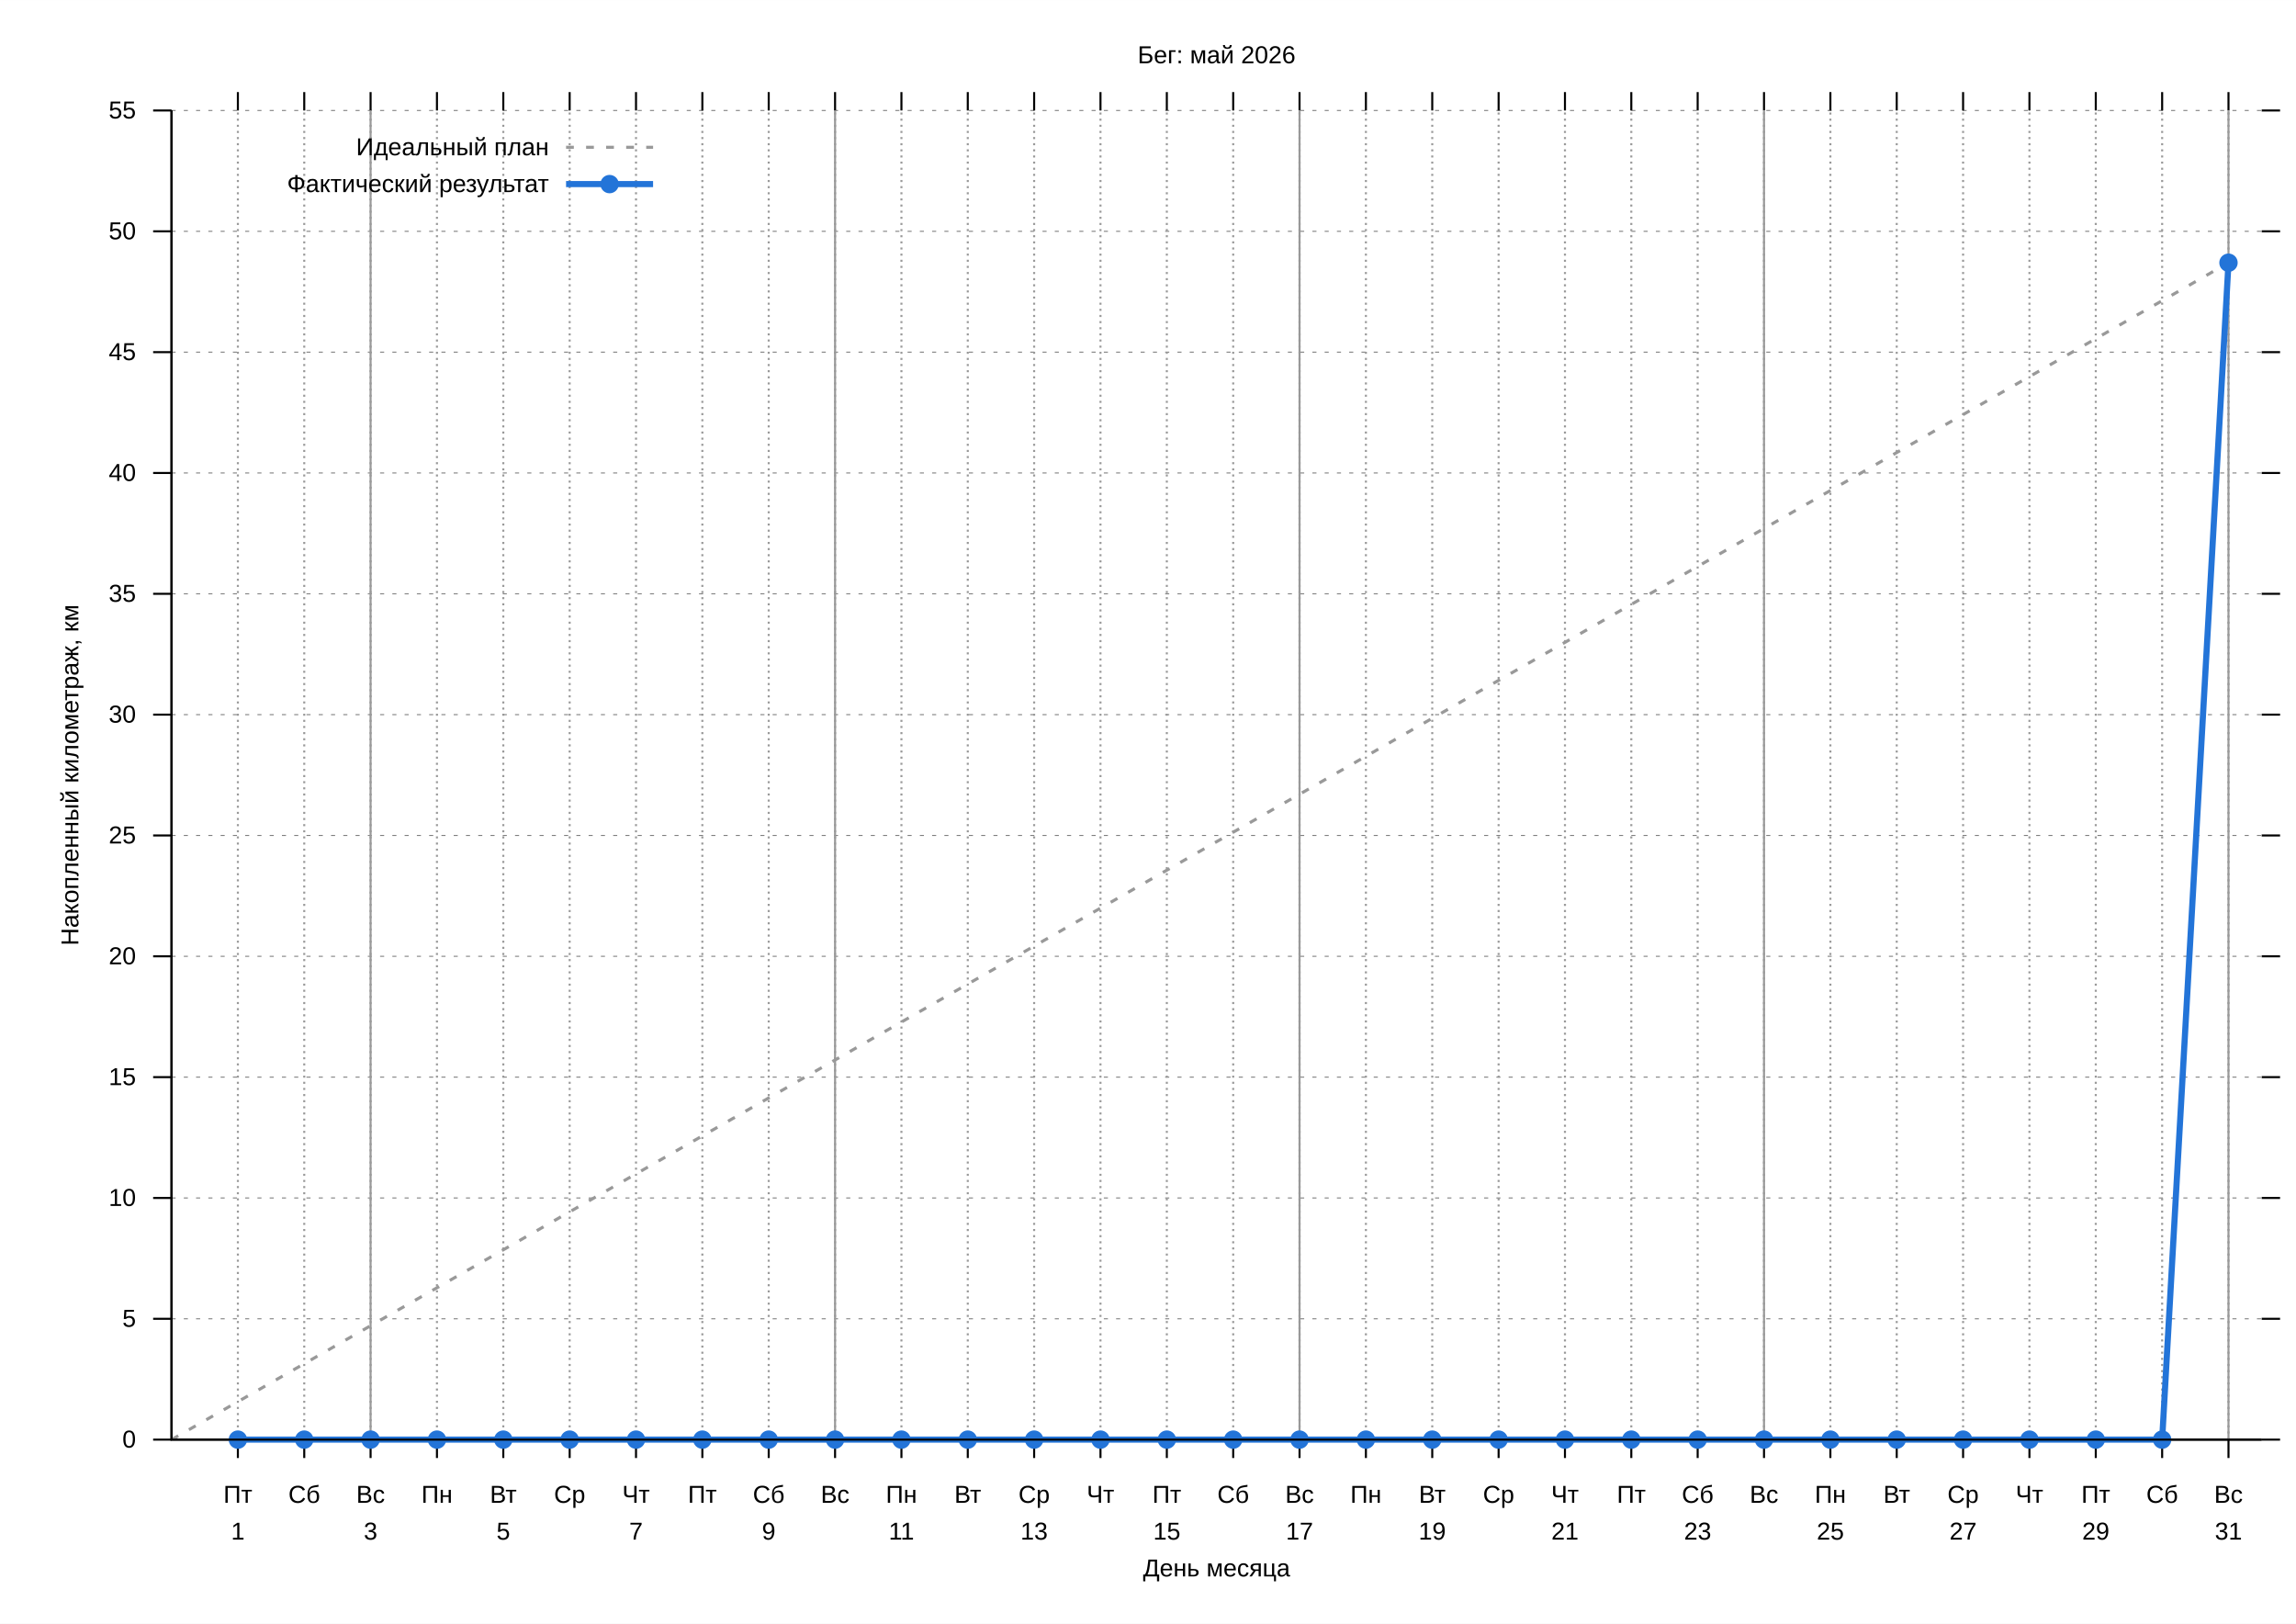
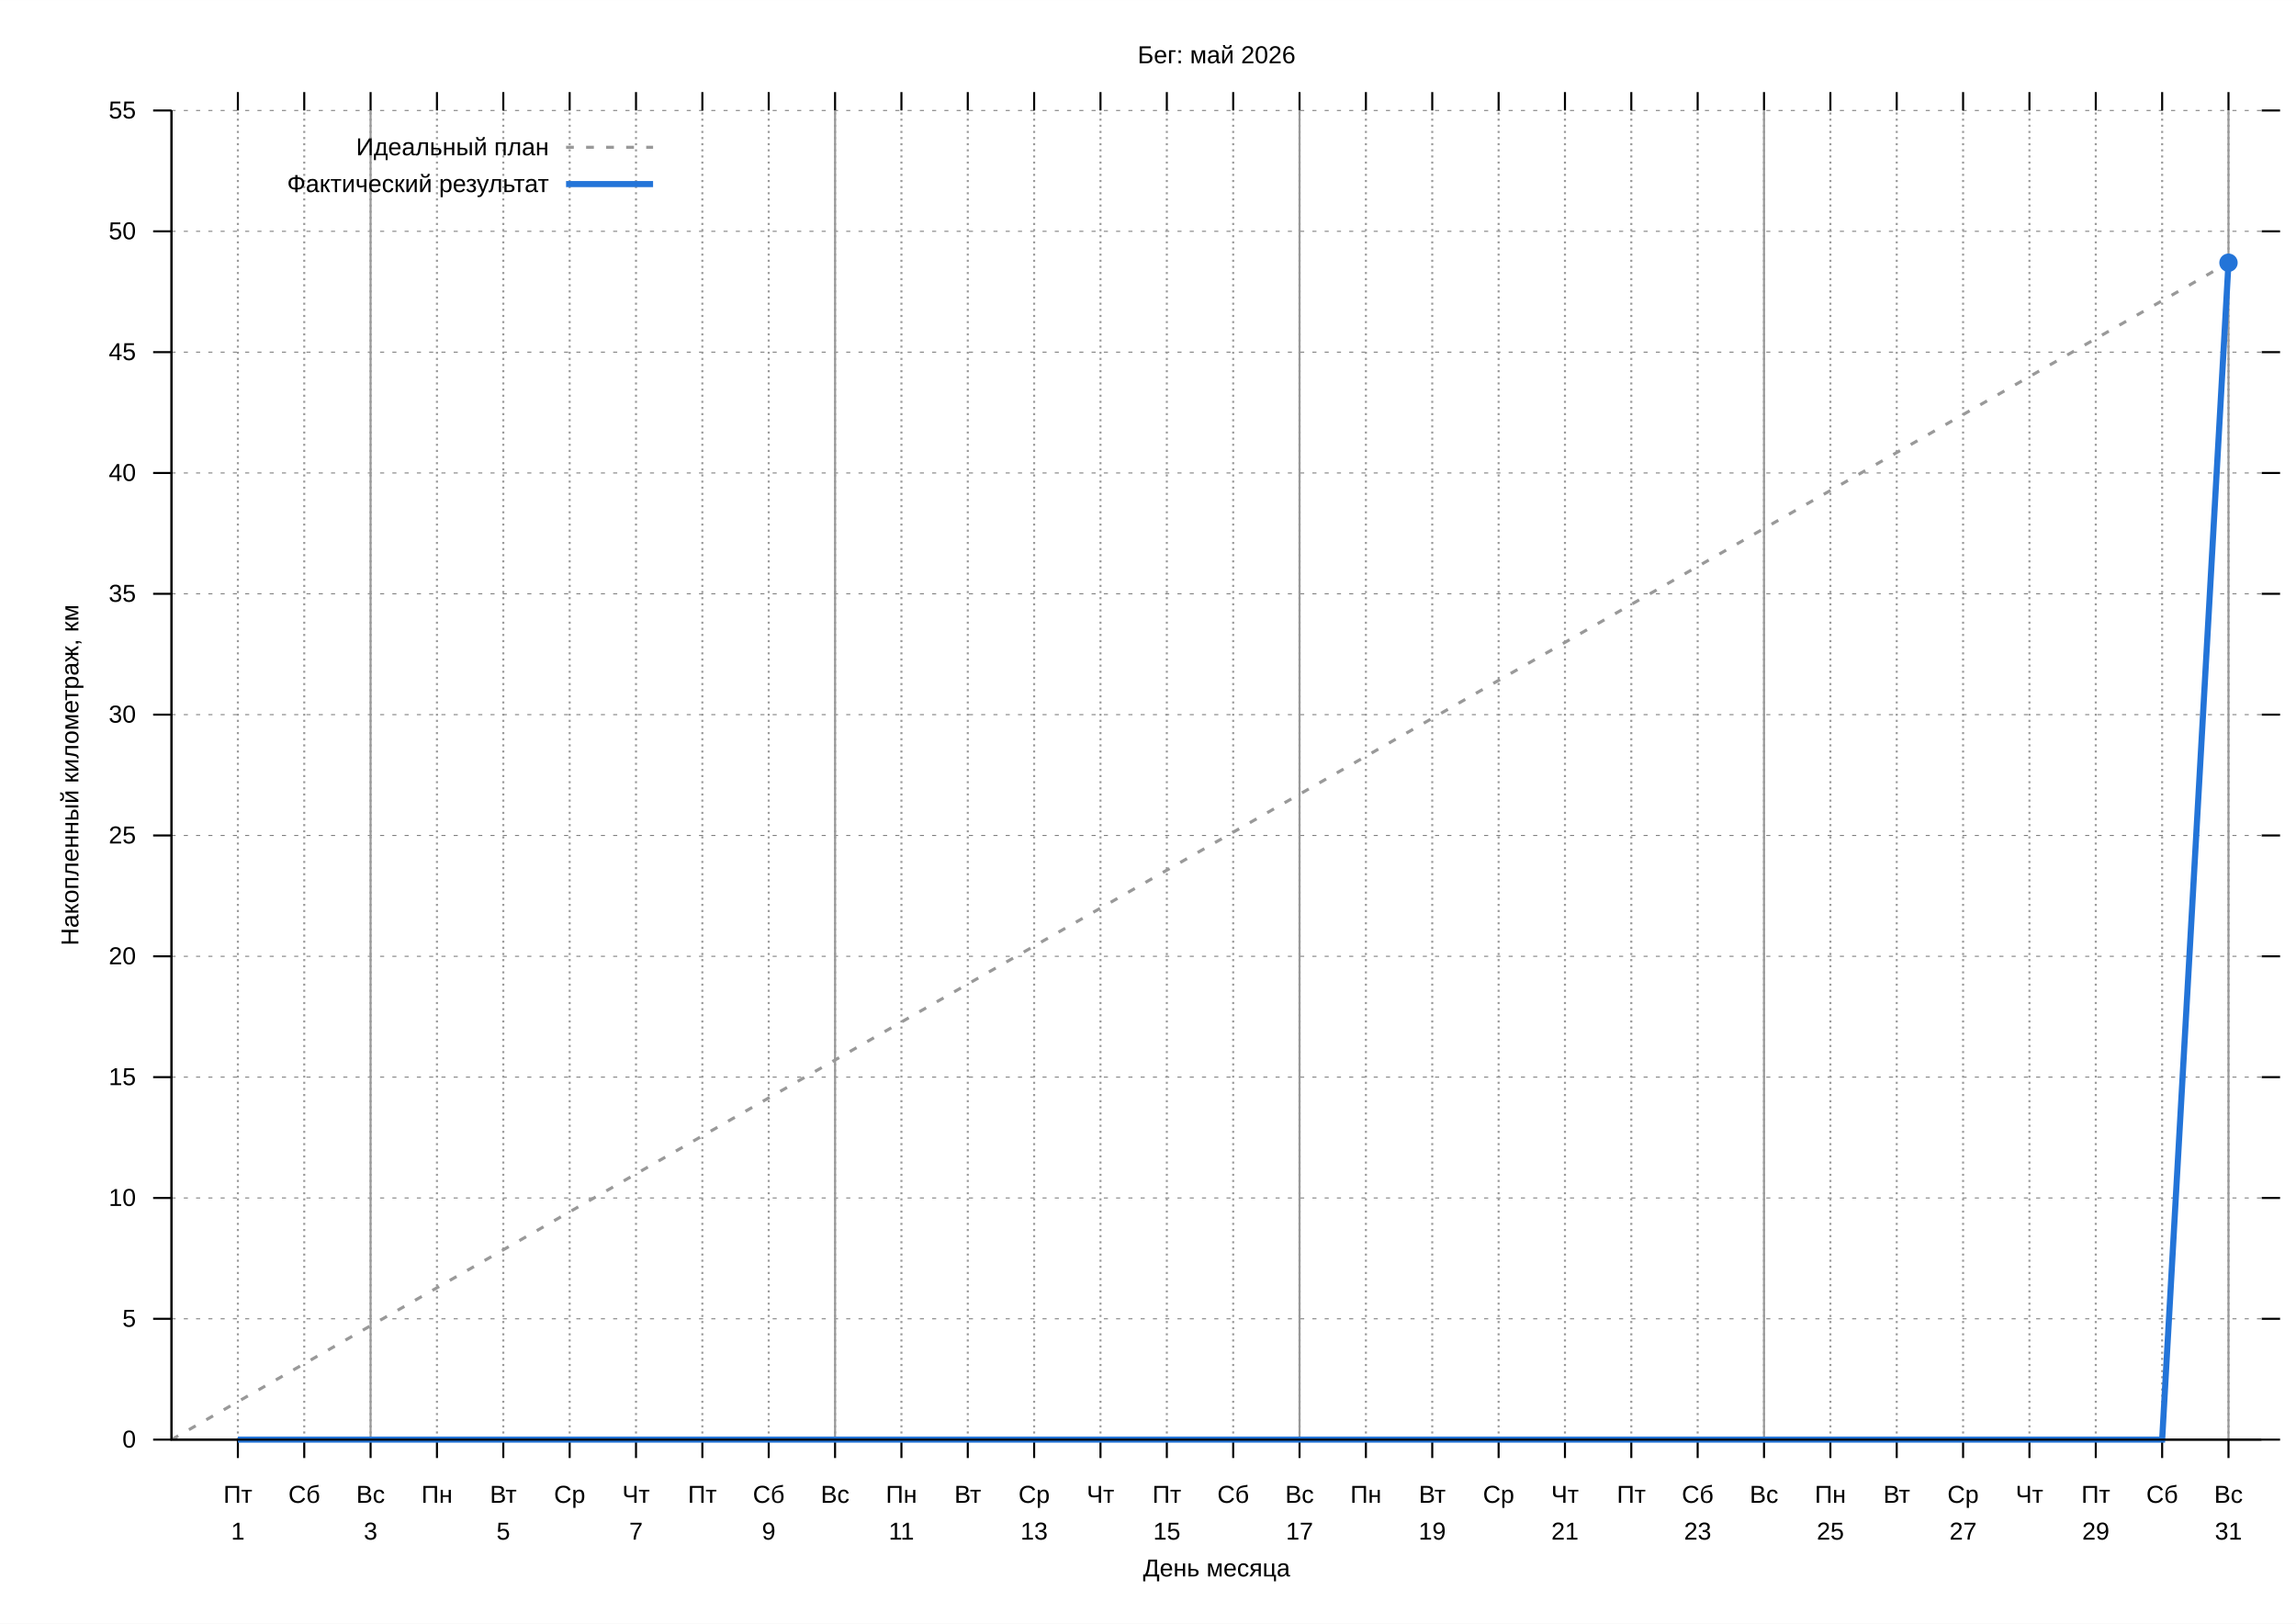
<svg xmlns="http://www.w3.org/2000/svg" xmlns:xlink="http://www.w3.org/1999/xlink" width="297mm" height="210mm" viewBox="0 0 1123 794">
  <g id="gnuplot_canvas">
    <rect x="0" y="0" width="1123" height="794" fill="#ffffff" />
    <defs>
      <circle id="gpDot" r="0.5" stroke-width="0.5" stroke="currentColor" />
      <path id="gpPt0" stroke-width="0.222" stroke="currentColor" d="M-1,0 h2 M0,-1 v2" />
      <path id="gpPt1" stroke-width="0.222" stroke="currentColor" d="M-1,-1 L1,1 M1,-1 L-1,1" />
      <path id="gpPt2" stroke-width="0.222" stroke="currentColor" d="M-1,0 L1,0 M0,-1 L0,1 M-1,-1 L1,1 M-1,1 L1,-1" />
      <rect id="gpPt3" stroke-width="0.222" stroke="currentColor" x="-1" y="-1" width="2" height="2" />
      <rect id="gpPt4" stroke-width="0.222" stroke="currentColor" fill="currentColor" x="-1" y="-1" width="2" height="2" />
      <circle id="gpPt5" stroke-width="0.222" stroke="currentColor" cx="0" cy="0" r="1" />
      <use xlink:href="#gpPt5" id="gpPt6" fill="currentColor" stroke="none" />
      <path id="gpPt7" stroke-width="0.222" stroke="currentColor" d="M0,-1.33 L-1.33,0.67 L1.33,0.67 z" />
      <use xlink:href="#gpPt7" id="gpPt8" fill="currentColor" stroke="none" />
      <use xlink:href="#gpPt7" id="gpPt9" stroke="currentColor" transform="rotate(180)" />
      <use xlink:href="#gpPt9" id="gpPt10" fill="currentColor" stroke="none" />
      <use xlink:href="#gpPt3" id="gpPt11" stroke="currentColor" transform="rotate(45)" />
      <use xlink:href="#gpPt11" id="gpPt12" fill="currentColor" stroke="none" />
      <path id="gpPt13" stroke-width="0.222" stroke="currentColor" d="M0,1.330 L1.265,0.411 L0.782,-1.067 L-0.782,-1.076 L-1.265,0.411 z" />
      <use xlink:href="#gpPt13" id="gpPt14" fill="currentColor" stroke="none" />
      <filter id="textbox" filterUnits="objectBoundingBox" x="0" y="0" height="1" width="1">
        <feFlood flood-color="#FFFFFF" flood-opacity="1" result="bgnd" />
        <feComposite in="SourceGraphic" in2="bgnd" operator="atop" />
      </filter>
      <filter id="greybox" filterUnits="objectBoundingBox" x="0" y="0" height="1" width="1">
        <feFlood flood-color="lightgrey" flood-opacity="1" result="grey" />
        <feComposite in="SourceGraphic" in2="grey" operator="atop" />
      </filter>
    </defs>
    <g fill="none" color="#FFFFFF" stroke="currentColor" stroke-width="1.00" stroke-linecap="butt" stroke-linejoin="miter">
</g>
    <g fill="none" color="black" stroke="currentColor" stroke-width="1.00" stroke-linecap="butt" stroke-linejoin="miter">
</g>
    <g fill="none" color="black" stroke="black" stroke-width="0.50" stroke-linecap="butt" stroke-linejoin="miter">
</g>
    <g fill="none" color="gray" stroke="currentColor" stroke-width="0.50" stroke-linecap="butt" stroke-linejoin="miter">
      <path stroke="gray" stroke-dasharray="2,4" class="gridline" d="M83.90,704.00 L1106.21,704.00  " />
    </g>
    <g fill="none" color="gray" stroke="gray" stroke-width="1.00" stroke-linecap="butt" stroke-linejoin="miter">
</g>
    <g fill="none" color="black" stroke="currentColor" stroke-width="1.00" stroke-linecap="butt" stroke-linejoin="miter">
      <path stroke="black" d="M83.90,704.00 L74.90,704.00 M1106.21,704.00 L1115.21,704.00  " />
      <g transform="translate(66.51,707.90)" stroke="none" fill="black" font-family="Arial" font-size="12.00" text-anchor="end">
        <text>
          <tspan font-family="Arial">0</tspan>
        </text>
      </g>
    </g>
    <g fill="none" color="black" stroke="currentColor" stroke-width="1.00" stroke-linecap="butt" stroke-linejoin="miter">
</g>
    <g fill="none" color="black" stroke="black" stroke-width="0.50" stroke-linecap="butt" stroke-linejoin="miter">
</g>
    <g fill="none" color="gray" stroke="currentColor" stroke-width="0.50" stroke-linecap="butt" stroke-linejoin="miter">
      <path stroke="gray" stroke-dasharray="2,4" class="gridline" d="M83.90,644.91 L1106.21,644.91  " />
    </g>
    <g fill="none" color="gray" stroke="gray" stroke-width="1.00" stroke-linecap="butt" stroke-linejoin="miter">
</g>
    <g fill="none" color="black" stroke="currentColor" stroke-width="1.00" stroke-linecap="butt" stroke-linejoin="miter">
      <path stroke="black" d="M83.90,644.91 L74.90,644.91 M1106.21,644.91 L1115.21,644.91  " />
      <g transform="translate(66.51,648.81)" stroke="none" fill="black" font-family="Arial" font-size="12.00" text-anchor="end">
        <text>
          <tspan font-family="Arial">5</tspan>
        </text>
      </g>
    </g>
    <g fill="none" color="black" stroke="currentColor" stroke-width="1.00" stroke-linecap="butt" stroke-linejoin="miter">
</g>
    <g fill="none" color="black" stroke="black" stroke-width="0.50" stroke-linecap="butt" stroke-linejoin="miter">
</g>
    <g fill="none" color="gray" stroke="currentColor" stroke-width="0.50" stroke-linecap="butt" stroke-linejoin="miter">
      <path stroke="gray" stroke-dasharray="2,4" class="gridline" d="M83.90,585.82 L1106.21,585.82  " />
    </g>
    <g fill="none" color="gray" stroke="gray" stroke-width="1.00" stroke-linecap="butt" stroke-linejoin="miter">
</g>
    <g fill="none" color="black" stroke="currentColor" stroke-width="1.00" stroke-linecap="butt" stroke-linejoin="miter">
      <path stroke="black" d="M83.90,585.82 L74.90,585.82 M1106.21,585.82 L1115.21,585.82  " />
      <g transform="translate(66.51,589.72)" stroke="none" fill="black" font-family="Arial" font-size="12.00" text-anchor="end">
        <text>
          <tspan font-family="Arial">10</tspan>
        </text>
      </g>
    </g>
    <g fill="none" color="black" stroke="currentColor" stroke-width="1.00" stroke-linecap="butt" stroke-linejoin="miter">
</g>
    <g fill="none" color="black" stroke="black" stroke-width="0.50" stroke-linecap="butt" stroke-linejoin="miter">
</g>
    <g fill="none" color="gray" stroke="currentColor" stroke-width="0.50" stroke-linecap="butt" stroke-linejoin="miter">
      <path stroke="gray" stroke-dasharray="2,4" class="gridline" d="M83.90,526.73 L1106.21,526.73  " />
    </g>
    <g fill="none" color="gray" stroke="gray" stroke-width="1.00" stroke-linecap="butt" stroke-linejoin="miter">
</g>
    <g fill="none" color="black" stroke="currentColor" stroke-width="1.00" stroke-linecap="butt" stroke-linejoin="miter">
      <path stroke="black" d="M83.90,526.73 L74.90,526.73 M1106.21,526.73 L1115.21,526.73  " />
      <g transform="translate(66.51,530.63)" stroke="none" fill="black" font-family="Arial" font-size="12.00" text-anchor="end">
        <text>
          <tspan font-family="Arial">15</tspan>
        </text>
      </g>
    </g>
    <g fill="none" color="black" stroke="currentColor" stroke-width="1.00" stroke-linecap="butt" stroke-linejoin="miter">
</g>
    <g fill="none" color="black" stroke="black" stroke-width="0.50" stroke-linecap="butt" stroke-linejoin="miter">
</g>
    <g fill="none" color="gray" stroke="currentColor" stroke-width="0.50" stroke-linecap="butt" stroke-linejoin="miter">
      <path stroke="gray" stroke-dasharray="2,4" class="gridline" d="M83.90,467.64 L1106.21,467.64  " />
    </g>
    <g fill="none" color="gray" stroke="gray" stroke-width="1.00" stroke-linecap="butt" stroke-linejoin="miter">
</g>
    <g fill="none" color="black" stroke="currentColor" stroke-width="1.00" stroke-linecap="butt" stroke-linejoin="miter">
      <path stroke="black" d="M83.90,467.64 L74.90,467.64 M1106.21,467.64 L1115.21,467.64  " />
      <g transform="translate(66.51,471.54)" stroke="none" fill="black" font-family="Arial" font-size="12.00" text-anchor="end">
        <text>
          <tspan font-family="Arial">20</tspan>
        </text>
      </g>
    </g>
    <g fill="none" color="black" stroke="currentColor" stroke-width="1.00" stroke-linecap="butt" stroke-linejoin="miter">
</g>
    <g fill="none" color="black" stroke="black" stroke-width="0.50" stroke-linecap="butt" stroke-linejoin="miter">
</g>
    <g fill="none" color="gray" stroke="currentColor" stroke-width="0.50" stroke-linecap="butt" stroke-linejoin="miter">
      <path stroke="gray" stroke-dasharray="2,4" class="gridline" d="M83.90,408.55 L1106.21,408.55  " />
    </g>
    <g fill="none" color="gray" stroke="gray" stroke-width="1.00" stroke-linecap="butt" stroke-linejoin="miter">
</g>
    <g fill="none" color="black" stroke="currentColor" stroke-width="1.00" stroke-linecap="butt" stroke-linejoin="miter">
      <path stroke="black" d="M83.90,408.55 L74.90,408.55 M1106.21,408.55 L1115.21,408.55  " />
      <g transform="translate(66.51,412.45)" stroke="none" fill="black" font-family="Arial" font-size="12.00" text-anchor="end">
        <text>
          <tspan font-family="Arial">25</tspan>
        </text>
      </g>
    </g>
    <g fill="none" color="black" stroke="currentColor" stroke-width="1.00" stroke-linecap="butt" stroke-linejoin="miter">
</g>
    <g fill="none" color="black" stroke="black" stroke-width="0.50" stroke-linecap="butt" stroke-linejoin="miter">
</g>
    <g fill="none" color="gray" stroke="currentColor" stroke-width="0.50" stroke-linecap="butt" stroke-linejoin="miter">
      <path stroke="gray" stroke-dasharray="2,4" class="gridline" d="M83.90,349.46 L1106.21,349.46  " />
    </g>
    <g fill="none" color="gray" stroke="gray" stroke-width="1.00" stroke-linecap="butt" stroke-linejoin="miter">
</g>
    <g fill="none" color="black" stroke="currentColor" stroke-width="1.00" stroke-linecap="butt" stroke-linejoin="miter">
      <path stroke="black" d="M83.90,349.46 L74.90,349.46 M1106.21,349.46 L1115.21,349.46  " />
      <g transform="translate(66.51,353.36)" stroke="none" fill="black" font-family="Arial" font-size="12.00" text-anchor="end">
        <text>
          <tspan font-family="Arial">30</tspan>
        </text>
      </g>
    </g>
    <g fill="none" color="black" stroke="currentColor" stroke-width="1.00" stroke-linecap="butt" stroke-linejoin="miter">
</g>
    <g fill="none" color="black" stroke="black" stroke-width="0.50" stroke-linecap="butt" stroke-linejoin="miter">
</g>
    <g fill="none" color="gray" stroke="currentColor" stroke-width="0.50" stroke-linecap="butt" stroke-linejoin="miter">
      <path stroke="gray" stroke-dasharray="2,4" class="gridline" d="M83.90,290.37 L1106.21,290.37  " />
    </g>
    <g fill="none" color="gray" stroke="gray" stroke-width="1.00" stroke-linecap="butt" stroke-linejoin="miter">
</g>
    <g fill="none" color="black" stroke="currentColor" stroke-width="1.00" stroke-linecap="butt" stroke-linejoin="miter">
      <path stroke="black" d="M83.90,290.37 L74.90,290.37 M1106.21,290.37 L1115.21,290.37  " />
      <g transform="translate(66.51,294.27)" stroke="none" fill="black" font-family="Arial" font-size="12.00" text-anchor="end">
        <text>
          <tspan font-family="Arial">35</tspan>
        </text>
      </g>
    </g>
    <g fill="none" color="black" stroke="currentColor" stroke-width="1.00" stroke-linecap="butt" stroke-linejoin="miter">
</g>
    <g fill="none" color="black" stroke="black" stroke-width="0.50" stroke-linecap="butt" stroke-linejoin="miter">
</g>
    <g fill="none" color="gray" stroke="currentColor" stroke-width="0.50" stroke-linecap="butt" stroke-linejoin="miter">
      <path stroke="gray" stroke-dasharray="2,4" class="gridline" d="M83.90,231.28 L1106.21,231.28  " />
    </g>
    <g fill="none" color="gray" stroke="gray" stroke-width="1.00" stroke-linecap="butt" stroke-linejoin="miter">
</g>
    <g fill="none" color="black" stroke="currentColor" stroke-width="1.00" stroke-linecap="butt" stroke-linejoin="miter">
      <path stroke="black" d="M83.90,231.28 L74.90,231.28 M1106.21,231.28 L1115.21,231.28  " />
      <g transform="translate(66.51,235.18)" stroke="none" fill="black" font-family="Arial" font-size="12.00" text-anchor="end">
        <text>
          <tspan font-family="Arial">40</tspan>
        </text>
      </g>
    </g>
    <g fill="none" color="black" stroke="currentColor" stroke-width="1.00" stroke-linecap="butt" stroke-linejoin="miter">
</g>
    <g fill="none" color="black" stroke="black" stroke-width="0.50" stroke-linecap="butt" stroke-linejoin="miter">
</g>
    <g fill="none" color="gray" stroke="currentColor" stroke-width="0.50" stroke-linecap="butt" stroke-linejoin="miter">
      <path stroke="gray" stroke-dasharray="2,4" class="gridline" d="M83.90,172.19 L1106.21,172.19  " />
    </g>
    <g fill="none" color="gray" stroke="gray" stroke-width="1.00" stroke-linecap="butt" stroke-linejoin="miter">
</g>
    <g fill="none" color="black" stroke="currentColor" stroke-width="1.00" stroke-linecap="butt" stroke-linejoin="miter">
      <path stroke="black" d="M83.90,172.19 L74.90,172.19 M1106.21,172.19 L1115.21,172.19  " />
      <g transform="translate(66.51,176.09)" stroke="none" fill="black" font-family="Arial" font-size="12.00" text-anchor="end">
        <text>
          <tspan font-family="Arial">45</tspan>
        </text>
      </g>
    </g>
    <g fill="none" color="black" stroke="currentColor" stroke-width="1.00" stroke-linecap="butt" stroke-linejoin="miter">
</g>
    <g fill="none" color="black" stroke="black" stroke-width="0.50" stroke-linecap="butt" stroke-linejoin="miter">
</g>
    <g fill="none" color="gray" stroke="currentColor" stroke-width="0.50" stroke-linecap="butt" stroke-linejoin="miter">
      <path stroke="gray" stroke-dasharray="2,4" class="gridline" d="M83.90,113.10 L1106.21,113.10  " />
    </g>
    <g fill="none" color="gray" stroke="gray" stroke-width="1.00" stroke-linecap="butt" stroke-linejoin="miter">
</g>
    <g fill="none" color="black" stroke="currentColor" stroke-width="1.00" stroke-linecap="butt" stroke-linejoin="miter">
      <path stroke="black" d="M83.90,113.10 L74.90,113.10 M1106.21,113.10 L1115.21,113.10  " />
      <g transform="translate(66.51,117.00)" stroke="none" fill="black" font-family="Arial" font-size="12.00" text-anchor="end">
        <text>
          <tspan font-family="Arial">50</tspan>
        </text>
      </g>
    </g>
    <g fill="none" color="black" stroke="currentColor" stroke-width="1.00" stroke-linecap="butt" stroke-linejoin="miter">
</g>
    <g fill="none" color="black" stroke="black" stroke-width="0.50" stroke-linecap="butt" stroke-linejoin="miter">
</g>
    <g fill="none" color="gray" stroke="currentColor" stroke-width="0.50" stroke-linecap="butt" stroke-linejoin="miter">
      <path stroke="gray" stroke-dasharray="2,4" class="gridline" d="M83.90,54.01 L1106.21,54.01  " />
    </g>
    <g fill="none" color="gray" stroke="gray" stroke-width="1.00" stroke-linecap="butt" stroke-linejoin="miter">
</g>
    <g fill="none" color="black" stroke="currentColor" stroke-width="1.00" stroke-linecap="butt" stroke-linejoin="miter">
      <path stroke="black" d="M83.90,54.01 L74.90,54.01 M1106.21,54.01 L1115.21,54.01  " />
      <g transform="translate(66.51,57.91)" stroke="none" fill="black" font-family="Arial" font-size="12.00" text-anchor="end">
        <text>
          <tspan font-family="Arial">55</tspan>
        </text>
      </g>
    </g>
    <g fill="none" color="black" stroke="currentColor" stroke-width="1.00" stroke-linecap="butt" stroke-linejoin="miter">
      <path stroke="black" d="M116.35,704.00 L116.35,713.00 M116.35,54.01 L116.35,45.01  " />
      <g transform="translate(116.35,734.90)" stroke="none" fill="black" font-family="Arial" font-size="12.00" text-anchor="middle">
        <text>
          <tspan font-family="Arial">Пт</tspan>
        </text>
      </g>
      <g transform="translate(116.35,752.90)" stroke="none" fill="black" font-family="Arial" font-size="12.00" text-anchor="middle">
        <text>
          <tspan font-family="Arial">1</tspan>
        </text>
      </g>
    </g>
    <g fill="none" color="black" stroke="currentColor" stroke-width="1.00" stroke-linecap="butt" stroke-linejoin="miter">
      <path stroke="black" d="M148.81,704.00 L148.81,713.00 M148.81,54.01 L148.81,45.01  " />
      <g transform="translate(148.81,734.90)" stroke="none" fill="black" font-family="Arial" font-size="12.00" text-anchor="middle">
        <text>
          <tspan font-family="Arial">Сб</tspan>
        </text>
      </g>
    </g>
    <g fill="none" color="black" stroke="currentColor" stroke-width="1.00" stroke-linecap="butt" stroke-linejoin="miter">
      <path stroke="black" d="M181.26,704.00 L181.26,713.00 M181.26,54.01 L181.26,45.01  " />
      <g transform="translate(181.26,734.90)" stroke="none" fill="black" font-family="Arial" font-size="12.00" text-anchor="middle">
        <text>
          <tspan font-family="Arial">Вс</tspan>
        </text>
      </g>
      <g transform="translate(181.26,752.90)" stroke="none" fill="black" font-family="Arial" font-size="12.00" text-anchor="middle">
        <text>
          <tspan font-family="Arial">3</tspan>
        </text>
      </g>
    </g>
    <g fill="none" color="black" stroke="currentColor" stroke-width="1.00" stroke-linecap="butt" stroke-linejoin="miter">
      <path stroke="black" d="M213.72,704.00 L213.72,713.00 M213.72,54.01 L213.72,45.01  " />
      <g transform="translate(213.72,734.90)" stroke="none" fill="black" font-family="Arial" font-size="12.00" text-anchor="middle">
        <text>
          <tspan font-family="Arial">Пн</tspan>
        </text>
      </g>
    </g>
    <g fill="none" color="black" stroke="currentColor" stroke-width="1.00" stroke-linecap="butt" stroke-linejoin="miter">
      <path stroke="black" d="M246.17,704.00 L246.17,713.00 M246.17,54.01 L246.17,45.01  " />
      <g transform="translate(246.17,734.90)" stroke="none" fill="black" font-family="Arial" font-size="12.00" text-anchor="middle">
        <text>
          <tspan font-family="Arial">Вт</tspan>
        </text>
      </g>
      <g transform="translate(246.17,752.90)" stroke="none" fill="black" font-family="Arial" font-size="12.00" text-anchor="middle">
        <text>
          <tspan font-family="Arial">5</tspan>
        </text>
      </g>
    </g>
    <g fill="none" color="black" stroke="currentColor" stroke-width="1.00" stroke-linecap="butt" stroke-linejoin="miter">
      <path stroke="black" d="M278.63,704.00 L278.63,713.00 M278.63,54.01 L278.63,45.01  " />
      <g transform="translate(278.63,734.90)" stroke="none" fill="black" font-family="Arial" font-size="12.00" text-anchor="middle">
        <text>
          <tspan font-family="Arial">Ср</tspan>
        </text>
      </g>
    </g>
    <g fill="none" color="black" stroke="currentColor" stroke-width="1.00" stroke-linecap="butt" stroke-linejoin="miter">
      <path stroke="black" d="M311.08,704.00 L311.08,713.00 M311.08,54.01 L311.08,45.01  " />
      <g transform="translate(311.08,734.90)" stroke="none" fill="black" font-family="Arial" font-size="12.00" text-anchor="middle">
        <text>
          <tspan font-family="Arial">Чт</tspan>
        </text>
      </g>
      <g transform="translate(311.08,752.90)" stroke="none" fill="black" font-family="Arial" font-size="12.00" text-anchor="middle">
        <text>
          <tspan font-family="Arial">7</tspan>
        </text>
      </g>
    </g>
    <g fill="none" color="black" stroke="currentColor" stroke-width="1.00" stroke-linecap="butt" stroke-linejoin="miter">
      <path stroke="black" d="M343.53,704.00 L343.53,713.00 M343.53,54.01 L343.53,45.01  " />
      <g transform="translate(343.53,734.90)" stroke="none" fill="black" font-family="Arial" font-size="12.00" text-anchor="middle">
        <text>
          <tspan font-family="Arial">Пт</tspan>
        </text>
      </g>
    </g>
    <g fill="none" color="black" stroke="currentColor" stroke-width="1.00" stroke-linecap="butt" stroke-linejoin="miter">
      <path stroke="black" d="M375.99,704.00 L375.99,713.00 M375.99,54.01 L375.99,45.01  " />
      <g transform="translate(375.99,734.90)" stroke="none" fill="black" font-family="Arial" font-size="12.00" text-anchor="middle">
        <text>
          <tspan font-family="Arial">Сб</tspan>
        </text>
      </g>
      <g transform="translate(375.99,752.90)" stroke="none" fill="black" font-family="Arial" font-size="12.00" text-anchor="middle">
        <text>
          <tspan font-family="Arial">9</tspan>
        </text>
      </g>
    </g>
    <g fill="none" color="black" stroke="currentColor" stroke-width="1.00" stroke-linecap="butt" stroke-linejoin="miter">
      <path stroke="black" d="M408.44,704.00 L408.44,713.00 M408.44,54.01 L408.44,45.01  " />
      <g transform="translate(408.44,734.90)" stroke="none" fill="black" font-family="Arial" font-size="12.00" text-anchor="middle">
        <text>
          <tspan font-family="Arial">Вс</tspan>
        </text>
      </g>
    </g>
    <g fill="none" color="black" stroke="currentColor" stroke-width="1.00" stroke-linecap="butt" stroke-linejoin="miter">
      <path stroke="black" d="M440.90,704.00 L440.90,713.00 M440.90,54.01 L440.90,45.01  " />
      <g transform="translate(440.90,734.90)" stroke="none" fill="black" font-family="Arial" font-size="12.00" text-anchor="middle">
        <text>
          <tspan font-family="Arial">Пн</tspan>
        </text>
      </g>
      <g transform="translate(440.90,752.90)" stroke="none" fill="black" font-family="Arial" font-size="12.00" text-anchor="middle">
        <text>
          <tspan font-family="Arial">11</tspan>
        </text>
      </g>
    </g>
    <g fill="none" color="black" stroke="currentColor" stroke-width="1.00" stroke-linecap="butt" stroke-linejoin="miter">
      <path stroke="black" d="M473.35,704.00 L473.35,713.00 M473.35,54.01 L473.35,45.01  " />
      <g transform="translate(473.35,734.90)" stroke="none" fill="black" font-family="Arial" font-size="12.00" text-anchor="middle">
        <text>
          <tspan font-family="Arial">Вт</tspan>
        </text>
      </g>
    </g>
    <g fill="none" color="black" stroke="currentColor" stroke-width="1.00" stroke-linecap="butt" stroke-linejoin="miter">
      <path stroke="black" d="M505.81,704.00 L505.81,713.00 M505.81,54.01 L505.81,45.01  " />
      <g transform="translate(505.81,734.90)" stroke="none" fill="black" font-family="Arial" font-size="12.00" text-anchor="middle">
        <text>
          <tspan font-family="Arial">Ср</tspan>
        </text>
      </g>
      <g transform="translate(505.81,752.90)" stroke="none" fill="black" font-family="Arial" font-size="12.00" text-anchor="middle">
        <text>
          <tspan font-family="Arial">13</tspan>
        </text>
      </g>
    </g>
    <g fill="none" color="black" stroke="currentColor" stroke-width="1.00" stroke-linecap="butt" stroke-linejoin="miter">
      <path stroke="black" d="M538.26,704.00 L538.26,713.00 M538.26,54.01 L538.26,45.01  " />
      <g transform="translate(538.26,734.90)" stroke="none" fill="black" font-family="Arial" font-size="12.00" text-anchor="middle">
        <text>
          <tspan font-family="Arial">Чт</tspan>
        </text>
      </g>
    </g>
    <g fill="none" color="black" stroke="currentColor" stroke-width="1.00" stroke-linecap="butt" stroke-linejoin="miter">
      <path stroke="black" d="M570.71,704.00 L570.71,713.00 M570.71,54.01 L570.71,45.01  " />
      <g transform="translate(570.71,734.90)" stroke="none" fill="black" font-family="Arial" font-size="12.00" text-anchor="middle">
        <text>
          <tspan font-family="Arial">Пт</tspan>
        </text>
      </g>
      <g transform="translate(570.71,752.90)" stroke="none" fill="black" font-family="Arial" font-size="12.00" text-anchor="middle">
        <text>
          <tspan font-family="Arial">15</tspan>
        </text>
      </g>
    </g>
    <g fill="none" color="black" stroke="currentColor" stroke-width="1.00" stroke-linecap="butt" stroke-linejoin="miter">
      <path stroke="black" d="M603.17,704.00 L603.17,713.00 M603.17,54.01 L603.17,45.01  " />
      <g transform="translate(603.17,734.90)" stroke="none" fill="black" font-family="Arial" font-size="12.00" text-anchor="middle">
        <text>
          <tspan font-family="Arial">Сб</tspan>
        </text>
      </g>
    </g>
    <g fill="none" color="black" stroke="currentColor" stroke-width="1.00" stroke-linecap="butt" stroke-linejoin="miter">
      <path stroke="black" d="M635.62,704.00 L635.62,713.00 M635.62,54.01 L635.62,45.01  " />
      <g transform="translate(635.62,734.90)" stroke="none" fill="black" font-family="Arial" font-size="12.00" text-anchor="middle">
        <text>
          <tspan font-family="Arial">Вс</tspan>
        </text>
      </g>
      <g transform="translate(635.62,752.90)" stroke="none" fill="black" font-family="Arial" font-size="12.00" text-anchor="middle">
        <text>
          <tspan font-family="Arial">17</tspan>
        </text>
      </g>
    </g>
    <g fill="none" color="black" stroke="currentColor" stroke-width="1.00" stroke-linecap="butt" stroke-linejoin="miter">
      <path stroke="black" d="M668.08,704.00 L668.08,713.00 M668.08,54.01 L668.08,45.01  " />
      <g transform="translate(668.08,734.90)" stroke="none" fill="black" font-family="Arial" font-size="12.00" text-anchor="middle">
        <text>
          <tspan font-family="Arial">Пн</tspan>
        </text>
      </g>
    </g>
    <g fill="none" color="black" stroke="currentColor" stroke-width="1.00" stroke-linecap="butt" stroke-linejoin="miter">
      <path stroke="black" d="M700.53,704.00 L700.53,713.00 M700.53,54.01 L700.53,45.01  " />
      <g transform="translate(700.53,734.90)" stroke="none" fill="black" font-family="Arial" font-size="12.00" text-anchor="middle">
        <text>
          <tspan font-family="Arial">Вт</tspan>
        </text>
      </g>
      <g transform="translate(700.53,752.90)" stroke="none" fill="black" font-family="Arial" font-size="12.00" text-anchor="middle">
        <text>
          <tspan font-family="Arial">19</tspan>
        </text>
      </g>
    </g>
    <g fill="none" color="black" stroke="currentColor" stroke-width="1.00" stroke-linecap="butt" stroke-linejoin="miter">
      <path stroke="black" d="M732.99,704.00 L732.99,713.00 M732.99,54.01 L732.99,45.01  " />
      <g transform="translate(732.99,734.90)" stroke="none" fill="black" font-family="Arial" font-size="12.00" text-anchor="middle">
        <text>
          <tspan font-family="Arial">Ср</tspan>
        </text>
      </g>
    </g>
    <g fill="none" color="black" stroke="currentColor" stroke-width="1.00" stroke-linecap="butt" stroke-linejoin="miter">
      <path stroke="black" d="M765.44,704.00 L765.44,713.00 M765.44,54.01 L765.44,45.01  " />
      <g transform="translate(765.44,734.90)" stroke="none" fill="black" font-family="Arial" font-size="12.00" text-anchor="middle">
        <text>
          <tspan font-family="Arial">Чт</tspan>
        </text>
      </g>
      <g transform="translate(765.44,752.90)" stroke="none" fill="black" font-family="Arial" font-size="12.00" text-anchor="middle">
        <text>
          <tspan font-family="Arial">21</tspan>
        </text>
      </g>
    </g>
    <g fill="none" color="black" stroke="currentColor" stroke-width="1.00" stroke-linecap="butt" stroke-linejoin="miter">
      <path stroke="black" d="M797.89,704.00 L797.89,713.00 M797.89,54.01 L797.89,45.01  " />
      <g transform="translate(797.89,734.90)" stroke="none" fill="black" font-family="Arial" font-size="12.00" text-anchor="middle">
        <text>
          <tspan font-family="Arial">Пт</tspan>
        </text>
      </g>
    </g>
    <g fill="none" color="black" stroke="currentColor" stroke-width="1.00" stroke-linecap="butt" stroke-linejoin="miter">
      <path stroke="black" d="M830.35,704.00 L830.35,713.00 M830.35,54.01 L830.35,45.01  " />
      <g transform="translate(830.35,734.90)" stroke="none" fill="black" font-family="Arial" font-size="12.00" text-anchor="middle">
        <text>
          <tspan font-family="Arial">Сб</tspan>
        </text>
      </g>
      <g transform="translate(830.35,752.90)" stroke="none" fill="black" font-family="Arial" font-size="12.00" text-anchor="middle">
        <text>
          <tspan font-family="Arial">23</tspan>
        </text>
      </g>
    </g>
    <g fill="none" color="black" stroke="currentColor" stroke-width="1.00" stroke-linecap="butt" stroke-linejoin="miter">
      <path stroke="black" d="M862.80,704.00 L862.80,713.00 M862.80,54.01 L862.80,45.01  " />
      <g transform="translate(862.80,734.90)" stroke="none" fill="black" font-family="Arial" font-size="12.00" text-anchor="middle">
        <text>
          <tspan font-family="Arial">Вс</tspan>
        </text>
      </g>
    </g>
    <g fill="none" color="black" stroke="currentColor" stroke-width="1.00" stroke-linecap="butt" stroke-linejoin="miter">
      <path stroke="black" d="M895.26,704.00 L895.26,713.00 M895.26,54.01 L895.26,45.01  " />
      <g transform="translate(895.26,734.90)" stroke="none" fill="black" font-family="Arial" font-size="12.00" text-anchor="middle">
        <text>
          <tspan font-family="Arial">Пн</tspan>
        </text>
      </g>
      <g transform="translate(895.26,752.90)" stroke="none" fill="black" font-family="Arial" font-size="12.00" text-anchor="middle">
        <text>
          <tspan font-family="Arial">25</tspan>
        </text>
      </g>
    </g>
    <g fill="none" color="black" stroke="currentColor" stroke-width="1.00" stroke-linecap="butt" stroke-linejoin="miter">
      <path stroke="black" d="M927.71,704.00 L927.71,713.00 M927.71,54.01 L927.71,45.01  " />
      <g transform="translate(927.71,734.90)" stroke="none" fill="black" font-family="Arial" font-size="12.00" text-anchor="middle">
        <text>
          <tspan font-family="Arial">Вт</tspan>
        </text>
      </g>
    </g>
    <g fill="none" color="black" stroke="currentColor" stroke-width="1.00" stroke-linecap="butt" stroke-linejoin="miter">
      <path stroke="black" d="M960.17,704.00 L960.17,713.00 M960.17,54.01 L960.17,45.01  " />
      <g transform="translate(960.17,734.90)" stroke="none" fill="black" font-family="Arial" font-size="12.00" text-anchor="middle">
        <text>
          <tspan font-family="Arial">Ср</tspan>
        </text>
      </g>
      <g transform="translate(960.17,752.90)" stroke="none" fill="black" font-family="Arial" font-size="12.00" text-anchor="middle">
        <text>
          <tspan font-family="Arial">27</tspan>
        </text>
      </g>
    </g>
    <g fill="none" color="black" stroke="currentColor" stroke-width="1.00" stroke-linecap="butt" stroke-linejoin="miter">
      <path stroke="black" d="M992.62,704.00 L992.62,713.00 M992.62,54.01 L992.62,45.01  " />
      <g transform="translate(992.62,734.90)" stroke="none" fill="black" font-family="Arial" font-size="12.00" text-anchor="middle">
        <text>
          <tspan font-family="Arial">Чт</tspan>
        </text>
      </g>
    </g>
    <g fill="none" color="black" stroke="currentColor" stroke-width="1.00" stroke-linecap="butt" stroke-linejoin="miter">
      <path stroke="black" d="M1025.07,704.00 L1025.07,713.00 M1025.07,54.01 L1025.07,45.01  " />
      <g transform="translate(1025.07,734.90)" stroke="none" fill="black" font-family="Arial" font-size="12.00" text-anchor="middle">
        <text>
          <tspan font-family="Arial">Пт</tspan>
        </text>
      </g>
      <g transform="translate(1025.07,752.90)" stroke="none" fill="black" font-family="Arial" font-size="12.00" text-anchor="middle">
        <text>
          <tspan font-family="Arial">29</tspan>
        </text>
      </g>
    </g>
    <g fill="none" color="black" stroke="currentColor" stroke-width="1.00" stroke-linecap="butt" stroke-linejoin="miter">
      <path stroke="black" d="M1057.53,704.00 L1057.53,713.00 M1057.53,54.01 L1057.53,45.01  " />
      <g transform="translate(1057.53,734.90)" stroke="none" fill="black" font-family="Arial" font-size="12.00" text-anchor="middle">
        <text>
          <tspan font-family="Arial">Сб</tspan>
        </text>
      </g>
    </g>
    <g fill="none" color="black" stroke="currentColor" stroke-width="1.00" stroke-linecap="butt" stroke-linejoin="miter">
      <path stroke="black" d="M1089.98,704.00 L1089.98,713.00 M1089.98,54.01 L1089.98,45.01  " />
      <g transform="translate(1089.98,734.90)" stroke="none" fill="black" font-family="Arial" font-size="12.00" text-anchor="middle">
        <text>
          <tspan font-family="Arial">Вс</tspan>
        </text>
      </g>
      <g transform="translate(1089.98,752.90)" stroke="none" fill="black" font-family="Arial" font-size="12.00" text-anchor="middle">
        <text>
          <tspan font-family="Arial">31</tspan>
        </text>
      </g>
    </g>
    <g fill="none" color="black" stroke="currentColor" stroke-width="1.00" stroke-linecap="butt" stroke-linejoin="miter">
</g>
    <g fill="none" color="black" stroke="currentColor" stroke-width="1.00" stroke-linecap="butt" stroke-linejoin="miter">
      <path stroke="black" d="M83.90,54.01 L83.90,704.00 L1106.21,704.00 M1106.21,54.01 M83.90,54.01  " />
    </g>
    <g fill="none" color="black" stroke="currentColor" stroke-width="1.00" stroke-linecap="butt" stroke-linejoin="miter">
</g>
    <g id="gnuplot_plot_1" fill="none">
      <g fill="none" color="black" stroke="currentColor" stroke-width="1.00" stroke-linecap="butt" stroke-linejoin="miter">
        <path stroke="rgb(153, 153, 153)" stroke-dasharray="1.0,2.0" d="M116.35,704.00 L116.35,54.01 M148.81,704.00 L148.81,54.01 M181.26,704.00 L181.26,54.01 M213.72,704.00 L213.72,54.01   M246.17,704.00 L246.17,54.01 M278.63,704.00 L278.63,54.01 M311.08,704.00 L311.08,54.01 M343.53,704.00 L343.53,54.01   M375.99,704.00 L375.99,54.01 M408.44,704.00 L408.44,54.01 M440.90,704.00 L440.90,54.01 M473.35,704.00 L473.35,54.01   M505.81,704.00 L505.81,54.01 M538.26,704.00 L538.26,54.01 M570.71,704.00 L570.71,54.01 M603.17,704.00 L603.17,54.01   M635.62,704.00 L635.62,54.01 M668.08,704.00 L668.08,54.01 M700.53,704.00 L700.53,54.01 M732.99,704.00 L732.99,54.01   M765.44,704.00 L765.44,54.01 M797.89,704.00 L797.89,54.01 M830.35,704.00 L830.35,54.01 M862.80,704.00 L862.80,54.01   M895.26,704.00 L895.26,54.01 M927.71,704.00 L927.71,54.01 M960.17,704.00 L960.17,54.01 M992.62,704.00 L992.62,54.01   M1025.07,704.00 L1025.07,54.01 M1057.53,704.00 L1057.53,54.01 M1089.98,704.00 L1089.98,54.01  " />
      </g>
    </g>
    <g id="gnuplot_plot_2" fill="none">
      <g fill="none" color="black" stroke="currentColor" stroke-width="1.00" stroke-linecap="butt" stroke-linejoin="miter">
        <path stroke="rgb(153, 153, 153)" d="M181.26,704.00 L181.26,54.01 M408.44,704.00 L408.44,54.01 M635.62,704.00 L635.62,54.01 M862.80,704.00 L862.80,54.01   M1089.98,704.00 L1089.98,54.01  " />
      </g>
    </g>
    <g id="gnuplot_plot_3">
      <g fill="none" color="#FFFFFF" stroke="rgb(153, 153, 153)" stroke-width="1.50" stroke-linecap="butt" stroke-linejoin="miter">
</g>
      <g fill="none" color="black" stroke="currentColor" stroke-width="1.50" stroke-linecap="butt" stroke-linejoin="miter">
        <g transform="translate(268.48,75.91)" stroke="none" fill="black" font-family="Arial" font-size="12.00" text-anchor="end">
          <text>
            <tspan font-family="Arial">Идеальный план</tspan>
          </text>
        </g>
      </g>
      <g fill="none" color="black" stroke="currentColor" stroke-width="1.50" stroke-linecap="butt" stroke-linejoin="miter">
        <path stroke="rgb(153, 153, 153)" stroke-dasharray="3.8,6.0" d="M276.87,72.01 L319.43,72.01 M83.90,704.00 L94.06,698.19 L104.22,692.37 L114.39,686.56 L124.55,680.75 L134.71,674.93   L144.87,669.12 L155.04,663.31 L165.20,657.49 L175.36,651.68 L185.52,645.86 L195.69,640.05 L205.85,634.24 L216.01,628.42   L226.17,622.61 L236.34,616.80 L246.50,610.98 L256.66,605.17 L266.82,599.36 L276.99,593.54 L287.15,587.73 L297.31,581.92   L307.47,576.10 L317.64,570.29 L327.80,564.48 L337.96,558.66 L348.12,552.85 L358.29,547.04 L368.45,541.22 L378.61,535.41   L388.77,529.59 L398.94,523.78 L409.10,517.97 L419.26,512.15 L429.42,506.34 L439.59,500.53 L449.75,494.71 L459.91,488.90   L470.07,483.09 L480.24,477.27 L490.40,471.46 L500.56,465.65 L510.72,459.83 L520.89,454.02 L531.05,448.21 L541.21,442.39   L551.37,436.58 L561.54,430.77 L571.70,424.95 L581.86,419.14 L592.02,413.32 L602.19,407.51 L612.35,401.70 L622.51,395.88   L632.67,390.07 L642.83,384.26 L653.00,378.44 L663.16,372.63 L673.32,366.82 L683.48,361.00 L693.65,355.19 L703.81,349.38   L713.97,343.56 L724.13,337.75 L734.30,331.94 L744.46,326.12 L754.62,320.31 L764.78,314.50 L774.95,308.68 L785.11,302.87   L795.27,297.05 L805.43,291.24 L815.60,285.43 L825.76,279.61 L835.92,273.80 L846.08,267.99 L856.25,262.17 L866.41,256.36   L876.57,250.55 L886.73,244.73 L896.90,238.92 L907.06,233.11 L917.22,227.29 L927.38,221.48 L937.55,215.67 L947.71,209.85   L957.87,204.04 L968.03,198.23 L978.20,192.41 L988.36,186.60 L998.52,180.78 L1008.68,174.97 L1018.85,169.16 L1029.01,163.34   L1039.17,157.53 L1049.33,151.72 L1059.50,145.90 L1069.66,140.09 L1079.82,134.28 L1089.98,128.46  " />
      </g>
    </g>
    <g id="gnuplot_plot_4">
      <g fill="none" color="#FFFFFF" stroke="rgb(153, 153, 153)" stroke-width="3.00" stroke-linecap="butt" stroke-linejoin="miter">
</g>
      <g fill="none" color="black" stroke="currentColor" stroke-width="3.00" stroke-linecap="butt" stroke-linejoin="miter">
        <g transform="translate(268.48,93.91)" stroke="none" fill="black" font-family="Arial" font-size="12.00" text-anchor="end">
          <text>
            <tspan font-family="Arial">Фактический результат</tspan>
          </text>
        </g>
      </g>
      <g fill="none" color="black" stroke="currentColor" stroke-width="3.00" stroke-linecap="butt" stroke-linejoin="miter">
        <path stroke="rgb( 35, 116, 216)" d="M276.87,90.01 L319.43,90.01 M116.35,704.00 L148.81,704.00 L181.26,704.00 L213.72,704.00 L246.17,704.00 L278.63,704.00   L311.08,704.00 L343.53,704.00 L375.99,704.00 L408.44,704.00 L440.90,704.00 L473.35,704.00 L505.81,704.00 L538.26,704.00   L570.71,704.00 L603.17,704.00 L635.62,704.00 L668.08,704.00 L700.53,704.00 L732.99,704.00 L765.44,704.00 L797.89,704.00   L830.35,704.00 L862.80,704.00 L895.26,704.00 L927.71,704.00 L960.17,704.00 L992.62,704.00 L1025.07,704.00 L1057.53,704.00   L1089.98,128.46  " />
-         <use xlink:href="#gpPt6" transform="translate(116.35,704.00) scale(4.05)" color="rgb( 35, 116, 216)" />
-         <use xlink:href="#gpPt6" transform="translate(148.81,704.00) scale(4.05)" color="rgb( 35, 116, 216)" />
-         <use xlink:href="#gpPt6" transform="translate(181.26,704.00) scale(4.05)" color="rgb( 35, 116, 216)" />
-         <use xlink:href="#gpPt6" transform="translate(213.72,704.00) scale(4.05)" color="rgb( 35, 116, 216)" />
-         <use xlink:href="#gpPt6" transform="translate(246.17,704.00) scale(4.05)" color="rgb( 35, 116, 216)" />
-         <use xlink:href="#gpPt6" transform="translate(278.63,704.00) scale(4.05)" color="rgb( 35, 116, 216)" />
-         <use xlink:href="#gpPt6" transform="translate(311.08,704.00) scale(4.05)" color="rgb( 35, 116, 216)" />
-         <use xlink:href="#gpPt6" transform="translate(343.53,704.00) scale(4.05)" color="rgb( 35, 116, 216)" />
-         <use xlink:href="#gpPt6" transform="translate(375.99,704.00) scale(4.05)" color="rgb( 35, 116, 216)" />
-         <use xlink:href="#gpPt6" transform="translate(408.44,704.00) scale(4.05)" color="rgb( 35, 116, 216)" />
-         <use xlink:href="#gpPt6" transform="translate(440.90,704.00) scale(4.05)" color="rgb( 35, 116, 216)" />
-         <use xlink:href="#gpPt6" transform="translate(473.35,704.00) scale(4.05)" color="rgb( 35, 116, 216)" />
-         <use xlink:href="#gpPt6" transform="translate(505.81,704.00) scale(4.05)" color="rgb( 35, 116, 216)" />
-         <use xlink:href="#gpPt6" transform="translate(538.26,704.00) scale(4.05)" color="rgb( 35, 116, 216)" />
-         <use xlink:href="#gpPt6" transform="translate(570.71,704.00) scale(4.05)" color="rgb( 35, 116, 216)" />
-         <use xlink:href="#gpPt6" transform="translate(603.17,704.00) scale(4.05)" color="rgb( 35, 116, 216)" />
-         <use xlink:href="#gpPt6" transform="translate(635.62,704.00) scale(4.05)" color="rgb( 35, 116, 216)" />
-         <use xlink:href="#gpPt6" transform="translate(668.08,704.00) scale(4.05)" color="rgb( 35, 116, 216)" />
-         <use xlink:href="#gpPt6" transform="translate(700.53,704.00) scale(4.05)" color="rgb( 35, 116, 216)" />
-         <use xlink:href="#gpPt6" transform="translate(732.99,704.00) scale(4.05)" color="rgb( 35, 116, 216)" />
-         <use xlink:href="#gpPt6" transform="translate(765.44,704.00) scale(4.05)" color="rgb( 35, 116, 216)" />
-         <use xlink:href="#gpPt6" transform="translate(797.89,704.00) scale(4.05)" color="rgb( 35, 116, 216)" />
-         <use xlink:href="#gpPt6" transform="translate(830.35,704.00) scale(4.05)" color="rgb( 35, 116, 216)" />
-         <use xlink:href="#gpPt6" transform="translate(862.80,704.00) scale(4.05)" color="rgb( 35, 116, 216)" />
-         <use xlink:href="#gpPt6" transform="translate(895.26,704.00) scale(4.05)" color="rgb( 35, 116, 216)" />
-         <use xlink:href="#gpPt6" transform="translate(927.71,704.00) scale(4.05)" color="rgb( 35, 116, 216)" />
-         <use xlink:href="#gpPt6" transform="translate(960.17,704.00) scale(4.05)" color="rgb( 35, 116, 216)" />
-         <use xlink:href="#gpPt6" transform="translate(992.62,704.00) scale(4.05)" color="rgb( 35, 116, 216)" />
-         <use xlink:href="#gpPt6" transform="translate(1025.07,704.00) scale(4.05)" color="rgb( 35, 116, 216)" />
-         <use xlink:href="#gpPt6" transform="translate(1057.53,704.00) scale(4.05)" color="rgb( 35, 116, 216)" />
+       </g>
+     </g>
+     <g id="gnuplot_plot_5" fill="none">
+       <g fill="none" color="#FFFFFF" stroke="rgb( 35, 116, 216)" stroke-width="1.00" stroke-linecap="butt" stroke-linejoin="miter">
+ </g>
+       <g fill="none" color="black" stroke="currentColor" stroke-width="1.00" stroke-linecap="butt" stroke-linejoin="miter">
        <use xlink:href="#gpPt6" transform="translate(1089.98,128.46) scale(4.05)" color="rgb( 35, 116, 216)" />
-         <use xlink:href="#gpPt6" transform="translate(298.15,90.01) scale(4.05)" color="rgb( 35, 116, 216)" />
      </g>
    </g>
    <g fill="none" color="#FFFFFF" stroke="rgb( 35, 116, 216)" stroke-width="2.00" stroke-linecap="butt" stroke-linejoin="miter">
</g>
    <g fill="none" color="black" stroke="currentColor" stroke-width="2.00" stroke-linecap="butt" stroke-linejoin="miter">
</g>
    <g fill="none" color="black" stroke="black" stroke-width="1.00" stroke-linecap="butt" stroke-linejoin="miter">
</g>
    <g fill="none" color="black" stroke="currentColor" stroke-width="1.00" stroke-linecap="butt" stroke-linejoin="miter">
      <path stroke="black" d="M83.90,54.01 L83.90,704.00 L1106.21,704.00 M1106.21,54.01 M83.90,54.01  " />
      <g transform="translate(38.33,379.01) rotate(270.00)" stroke="none" fill="black" font-family="Arial" font-size="12.00" text-anchor="middle">
        <text>
          <tspan font-family="Arial">Накопленный километраж, км</tspan>
        </text>
      </g>
    </g>
    <g fill="none" color="black" stroke="currentColor" stroke-width="1.00" stroke-linecap="butt" stroke-linejoin="miter">
      <g transform="translate(595.05,770.90)" stroke="none" fill="black" font-family="Arial" font-size="12.00" text-anchor="middle">
        <text>
          <tspan font-family="Arial">День месяца</tspan>
        </text>
      </g>
    </g>
    <g fill="none" color="black" stroke="currentColor" stroke-width="1.00" stroke-linecap="butt" stroke-linejoin="miter">
</g>
    <g fill="none" color="black" stroke="currentColor" stroke-width="1.00" stroke-linecap="butt" stroke-linejoin="miter">
      <g transform="translate(595.05,30.91)" stroke="none" fill="black" font-family="Arial" font-size="12.00" text-anchor="middle">
        <text>
          <tspan font-family="Arial">Бег: май 2026</tspan>
        </text>
      </g>
    </g>
    <g fill="none" color="black" stroke="currentColor" stroke-width="1.00" stroke-linecap="butt" stroke-linejoin="miter">
</g>
  </g>
</svg>
